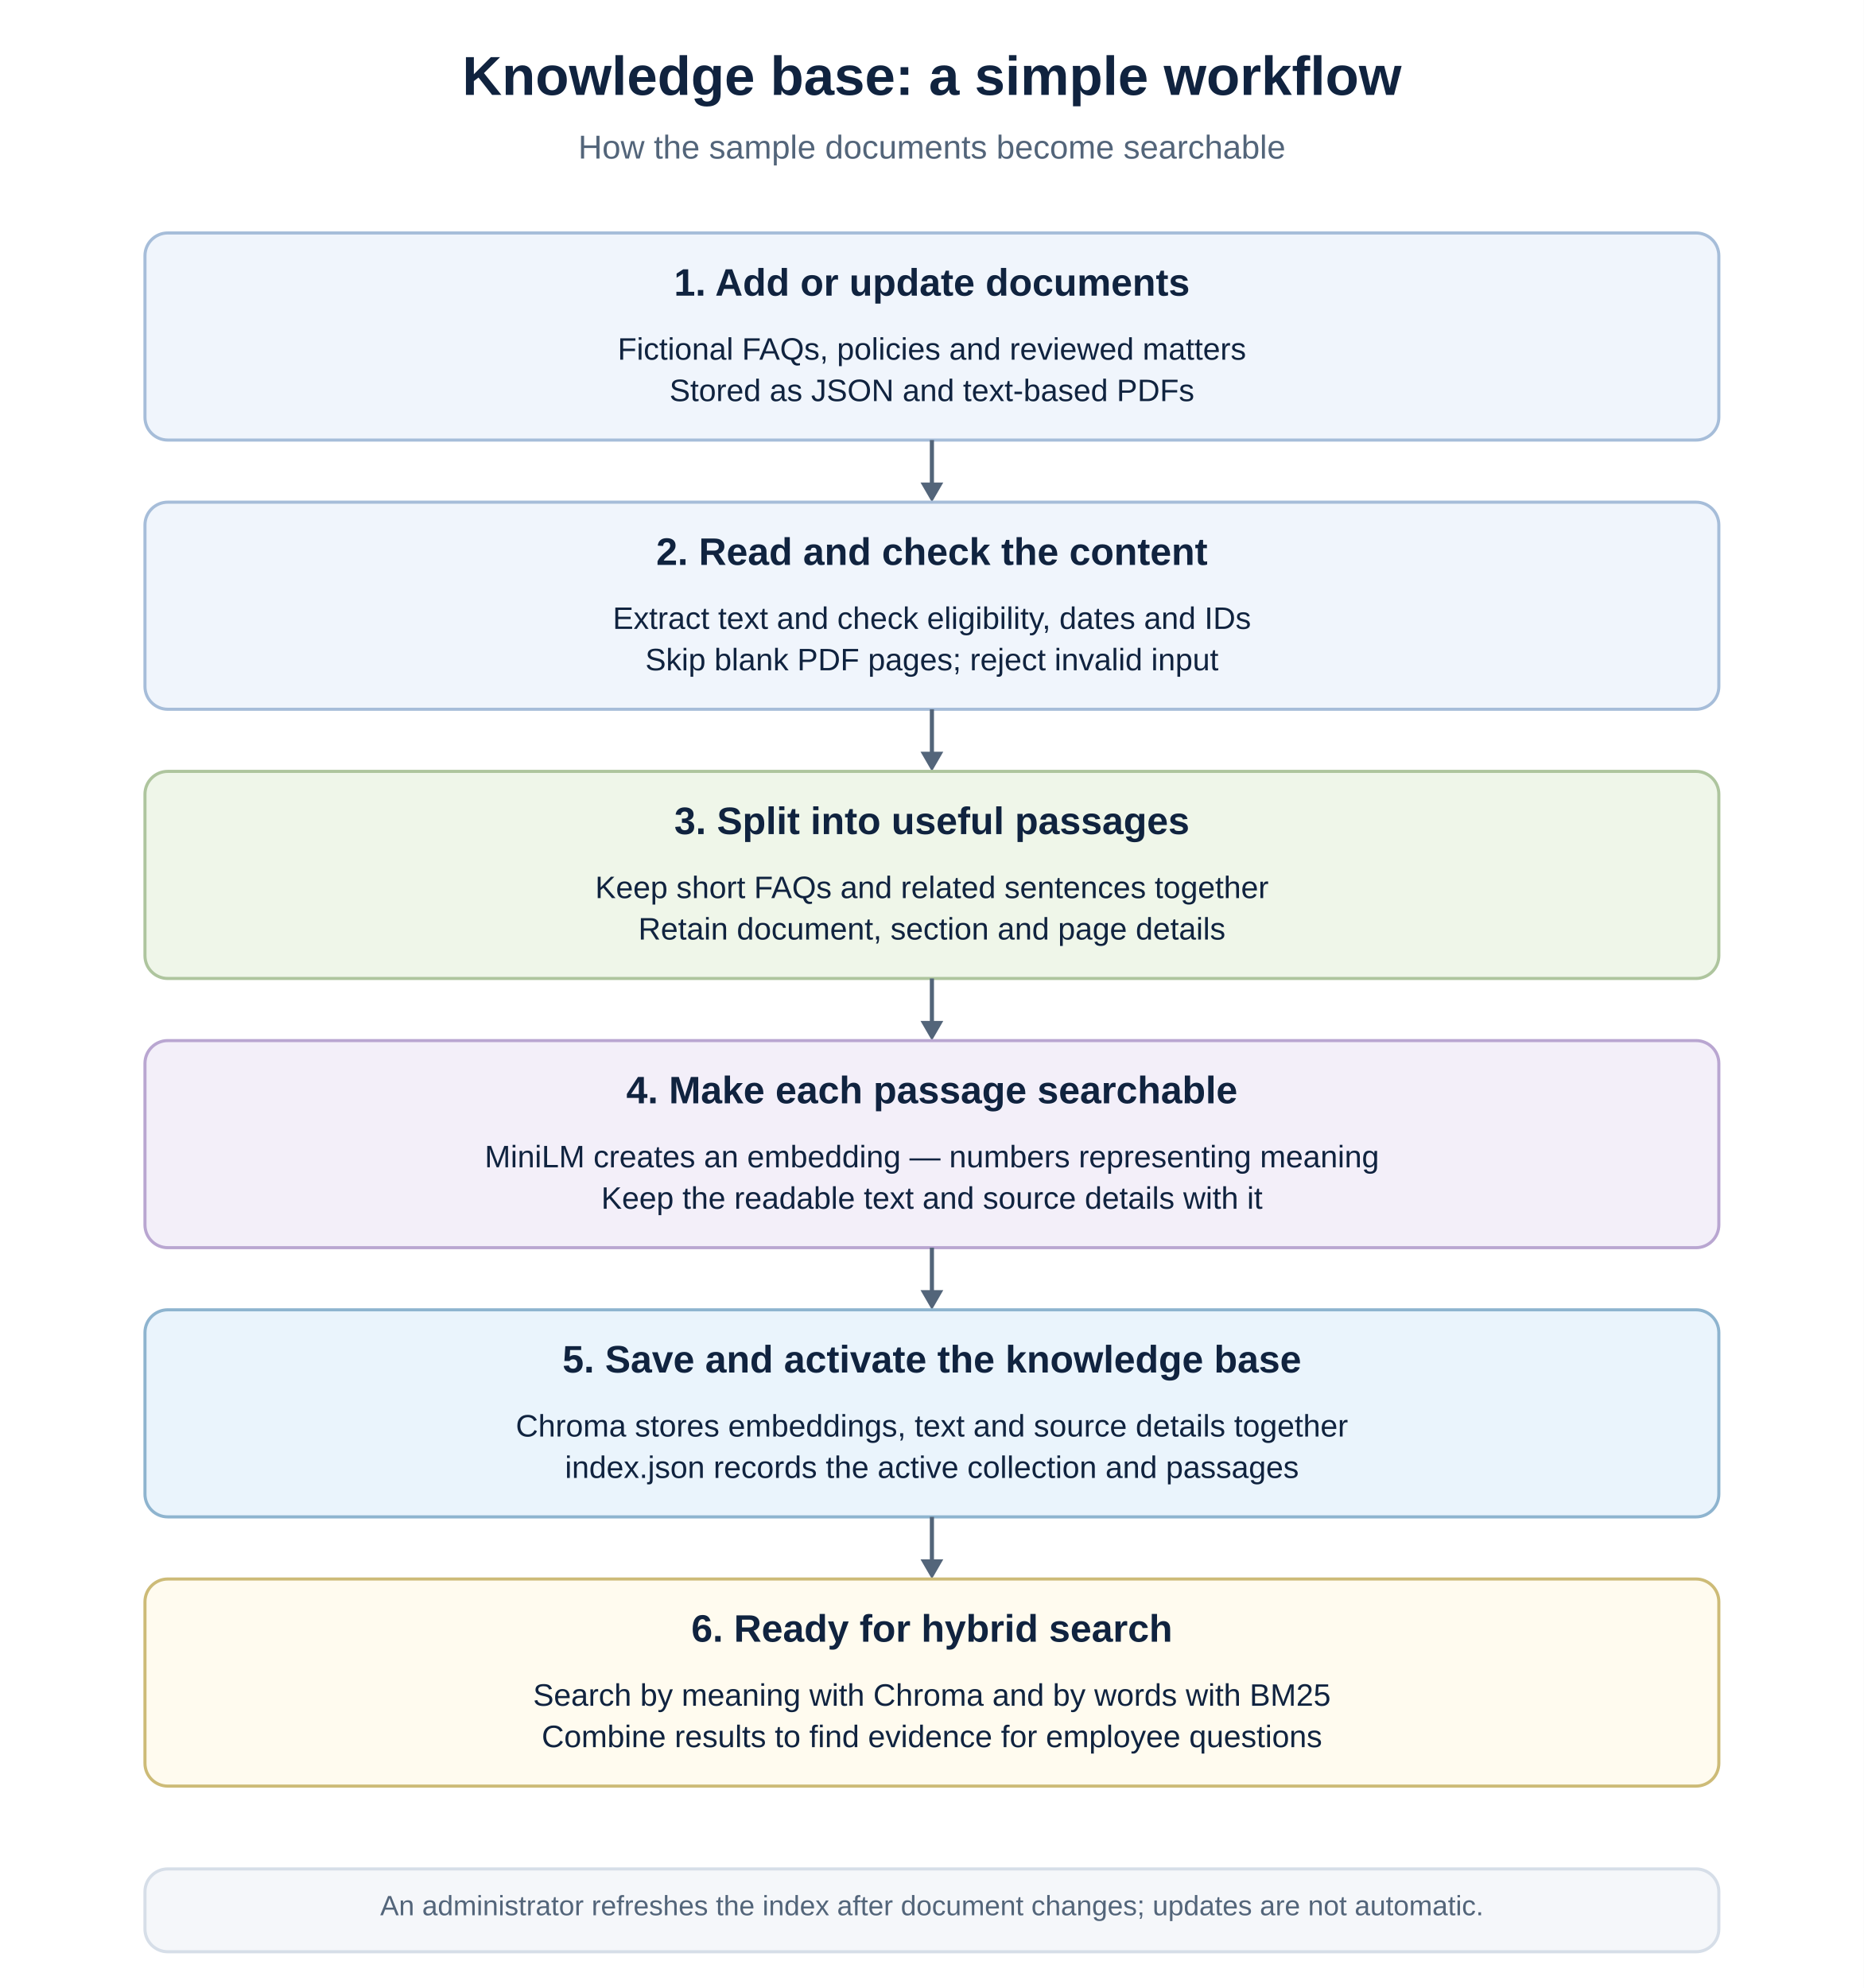
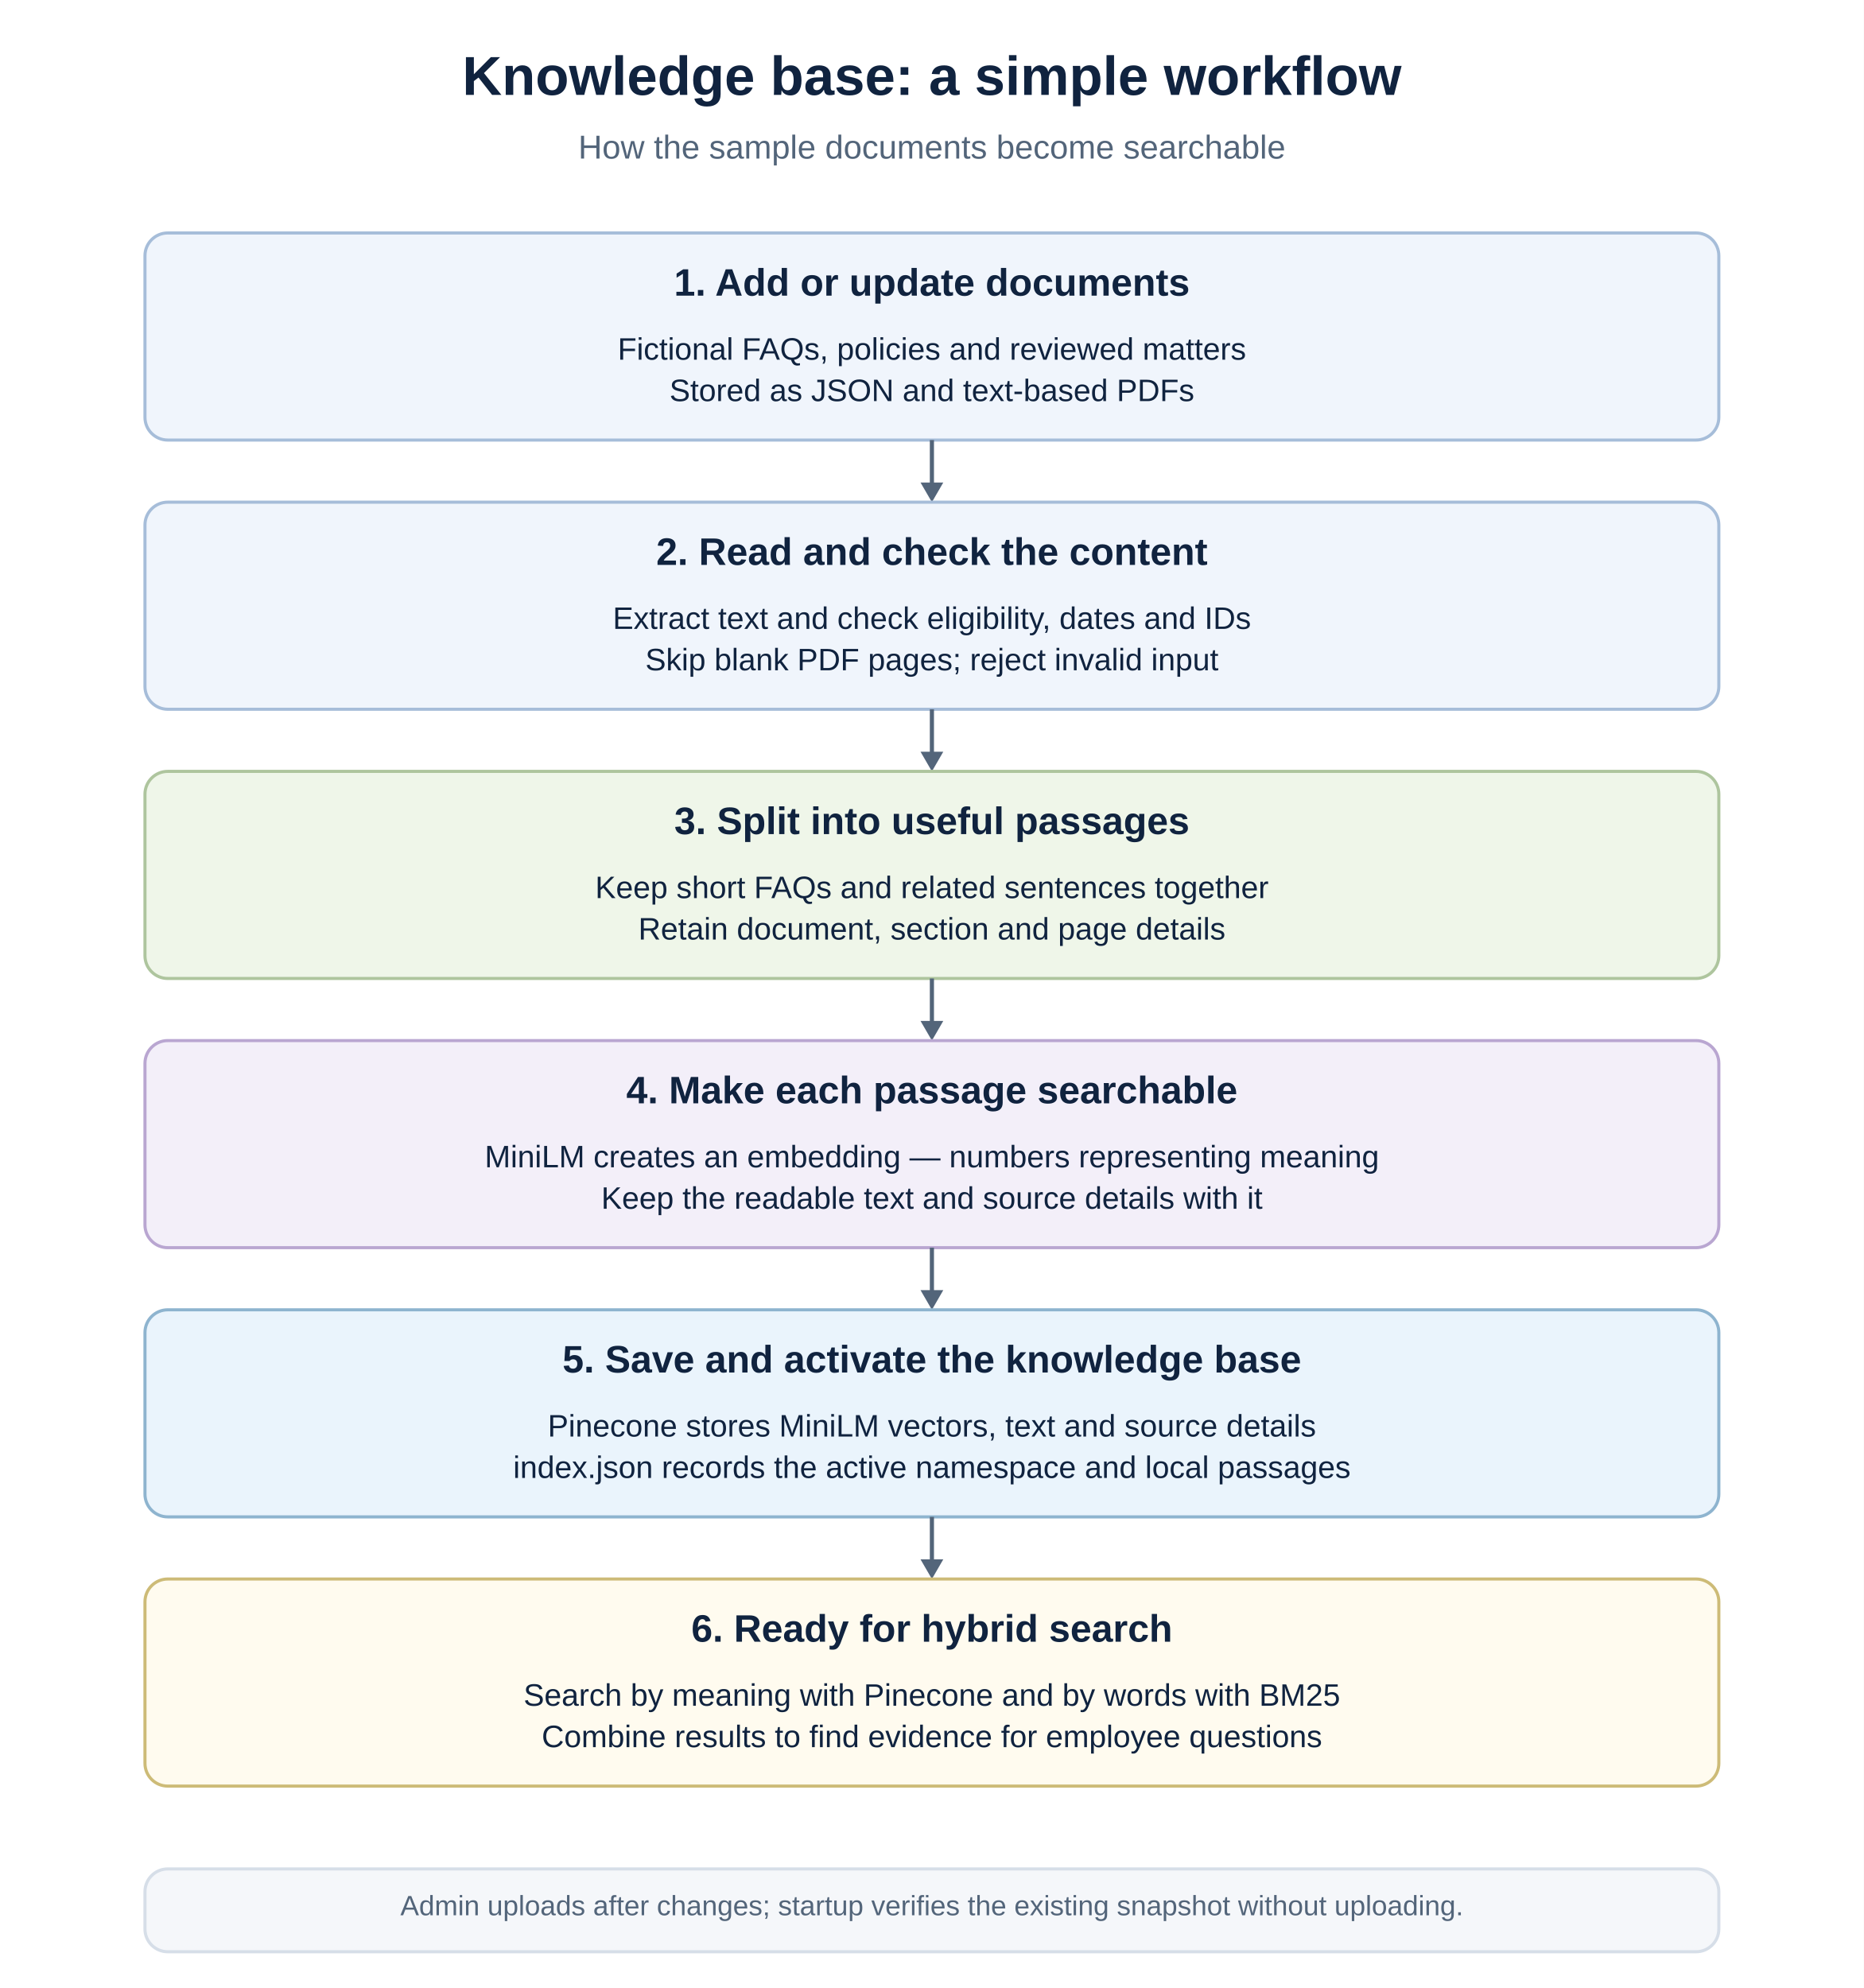
<svg xmlns="http://www.w3.org/2000/svg" width="1800" height="1920" viewBox="0 0 1800 1920">
  <rect width="100%" height="100%" fill="white" />
  <text x="900" y="91.64" text-anchor="middle" font-family="Arial,sans-serif" font-size="53" font-weight="700" fill="#10233F">Knowledge base: a simple workflow</text>
  <text x="900" y="153.16" text-anchor="middle" font-family="Arial,sans-serif" font-size="32" font-weight="400" fill="#53657A">How the sample documents become searchable</text>
  <rect x="140" y="225" width="1520" height="200" rx="22" fill="#F0F5FC" stroke="#A6BDD9" stroke-width="3" />
  <text x="900" y="285.56" text-anchor="middle" font-family="Arial,sans-serif" font-size="37" font-weight="700" fill="#10233F">1. Add or update documents</text>
  <text x="900" y="347.4" text-anchor="middle" font-family="Arial,sans-serif" font-size="30" font-weight="400" fill="#10233F">Fictional FAQs, policies and reviewed matters</text>
  <text x="900" y="387.4" text-anchor="middle" font-family="Arial,sans-serif" font-size="30" font-weight="400" fill="#10233F">Stored as JSON and text-based PDFs</text>
  <path d="M900 425 V473" fill="none" stroke="#53657A" stroke-width="4" />
  <polygon points="900,485 889,466 911,466" fill="#53657A" />
  <rect x="140" y="485" width="1520" height="200" rx="22" fill="#F0F5FC" stroke="#A6BDD9" stroke-width="3" />
  <text x="900" y="545.56" text-anchor="middle" font-family="Arial,sans-serif" font-size="37" font-weight="700" fill="#10233F">2. Read and check the content</text>
  <text x="900" y="607.4" text-anchor="middle" font-family="Arial,sans-serif" font-size="30" font-weight="400" fill="#10233F">Extract text and check eligibility, dates and IDs</text>
  <text x="900" y="647.4" text-anchor="middle" font-family="Arial,sans-serif" font-size="30" font-weight="400" fill="#10233F">Skip blank PDF pages; reject invalid input</text>
  <path d="M900 685 V733" fill="none" stroke="#53657A" stroke-width="4" />
  <polygon points="900,745 889,726 911,726" fill="#53657A" />
  <rect x="140" y="745" width="1520" height="200" rx="22" fill="#EFF6E9" stroke="#AEC59E" stroke-width="3" />
  <text x="900" y="805.56" text-anchor="middle" font-family="Arial,sans-serif" font-size="37" font-weight="700" fill="#10233F">3. Split into useful passages</text>
  <text x="900" y="867.4" text-anchor="middle" font-family="Arial,sans-serif" font-size="30" font-weight="400" fill="#10233F">Keep short FAQs and related sentences together</text>
  <text x="900" y="907.4" text-anchor="middle" font-family="Arial,sans-serif" font-size="30" font-weight="400" fill="#10233F">Retain document, section and page details</text>
  <path d="M900 945 V993" fill="none" stroke="#53657A" stroke-width="4" />
  <polygon points="900,1005 889,986 911,986" fill="#53657A" />
  <rect x="140" y="1005" width="1520" height="200" rx="22" fill="#F3EFF9" stroke="#B9A6D1" stroke-width="3" />
  <text x="900" y="1065.56" text-anchor="middle" font-family="Arial,sans-serif" font-size="37" font-weight="700" fill="#10233F">4. Make each passage searchable</text>
  <text x="900" y="1127.4" text-anchor="middle" font-family="Arial,sans-serif" font-size="30" font-weight="400" fill="#10233F">MiniLM creates an embedding — numbers representing meaning</text>
  <text x="900" y="1167.4" text-anchor="middle" font-family="Arial,sans-serif" font-size="30" font-weight="400" fill="#10233F">Keep the readable text and source details with it</text>
  <path d="M900 1205 V1253" fill="none" stroke="#53657A" stroke-width="4" />
  <polygon points="900,1265 889,1246 911,1246" fill="#53657A" />
  <rect x="140" y="1265" width="1520" height="200" rx="22" fill="#EAF4FC" stroke="#8EB4CF" stroke-width="3" />
  <text x="900" y="1325.56" text-anchor="middle" font-family="Arial,sans-serif" font-size="37" font-weight="700" fill="#10233F">5. Save and activate the knowledge base</text>
-   <text x="900" y="1387.4" text-anchor="middle" font-family="Arial,sans-serif" font-size="30" font-weight="400" fill="#10233F">Chroma stores embeddings, text and source details together</text>
-   <text x="900" y="1427.4" text-anchor="middle" font-family="Arial,sans-serif" font-size="30" font-weight="400" fill="#10233F">index.json records the active collection and passages</text>
+   <text x="900" y="1387.4" text-anchor="middle" font-family="Arial,sans-serif" font-size="30" font-weight="400" fill="#10233F">Pinecone stores MiniLM vectors, text and source details</text>
+   <text x="900" y="1427.4" text-anchor="middle" font-family="Arial,sans-serif" font-size="30" font-weight="400" fill="#10233F">index.json records the active namespace and local passages</text>
  <path d="M900 1465 V1513" fill="none" stroke="#53657A" stroke-width="4" />
  <polygon points="900,1525 889,1506 911,1506" fill="#53657A" />
  <rect x="140" y="1525" width="1520" height="200" rx="22" fill="#FFFBEF" stroke="#CDBB77" stroke-width="3" />
  <text x="900" y="1585.56" text-anchor="middle" font-family="Arial,sans-serif" font-size="37" font-weight="700" fill="#10233F">6. Ready for hybrid search</text>
-   <text x="900" y="1647.4" text-anchor="middle" font-family="Arial,sans-serif" font-size="30" font-weight="400" fill="#10233F">Search by meaning with Chroma and by words with BM25</text>
+   <text x="900" y="1647.4" text-anchor="middle" font-family="Arial,sans-serif" font-size="30" font-weight="400" fill="#10233F">Search by meaning with Pinecone and by words with BM25</text>
  <text x="900" y="1687.4" text-anchor="middle" font-family="Arial,sans-serif" font-size="30" font-weight="400" fill="#10233F">Combine results to find evidence for employee questions</text>
  <rect x="140" y="1805" width="1520" height="80" rx="22" fill="#F5F7FA" stroke="#D6DEE8" stroke-width="3" />
-   <text x="900" y="1849.76" text-anchor="middle" font-family="Arial,sans-serif" font-size="27" font-weight="400" fill="#53657A">An administrator refreshes the index after document changes; updates are not automatic.</text>
+   <text x="900" y="1849.76" text-anchor="middle" font-family="Arial,sans-serif" font-size="27" font-weight="400" fill="#53657A">Admin uploads after changes; startup verifies the existing snapshot without uploading.</text>
</svg>
